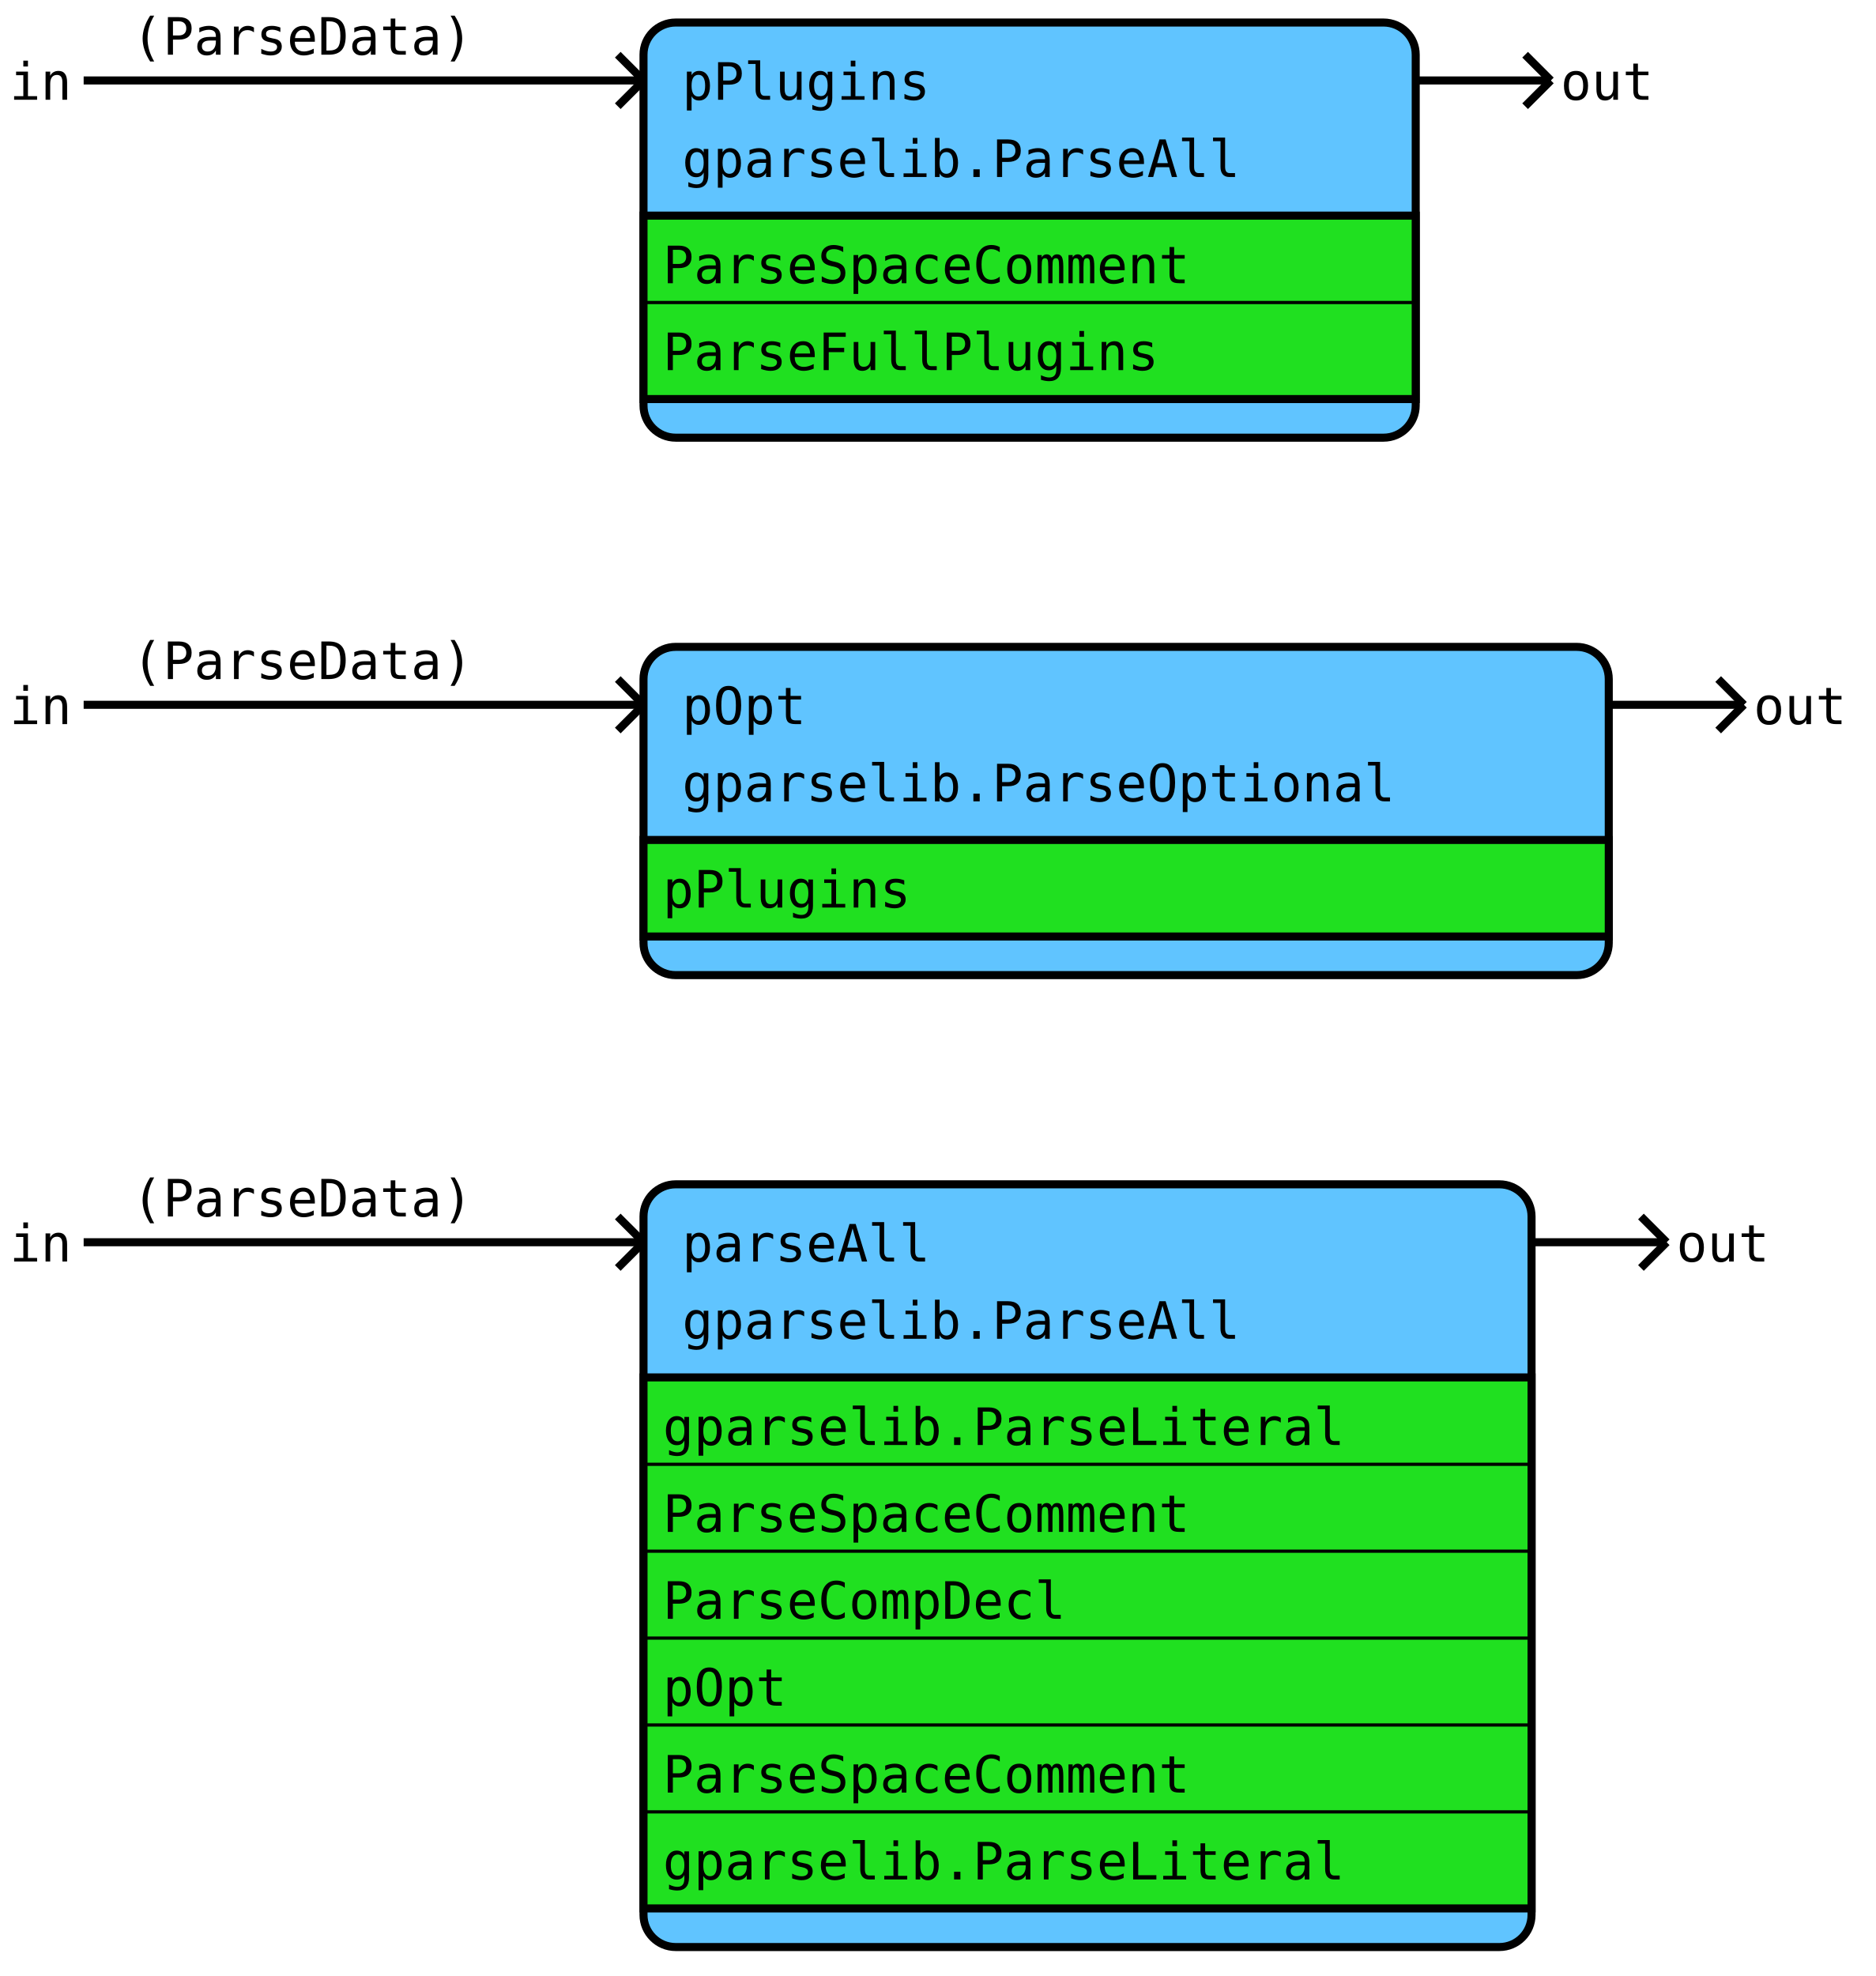
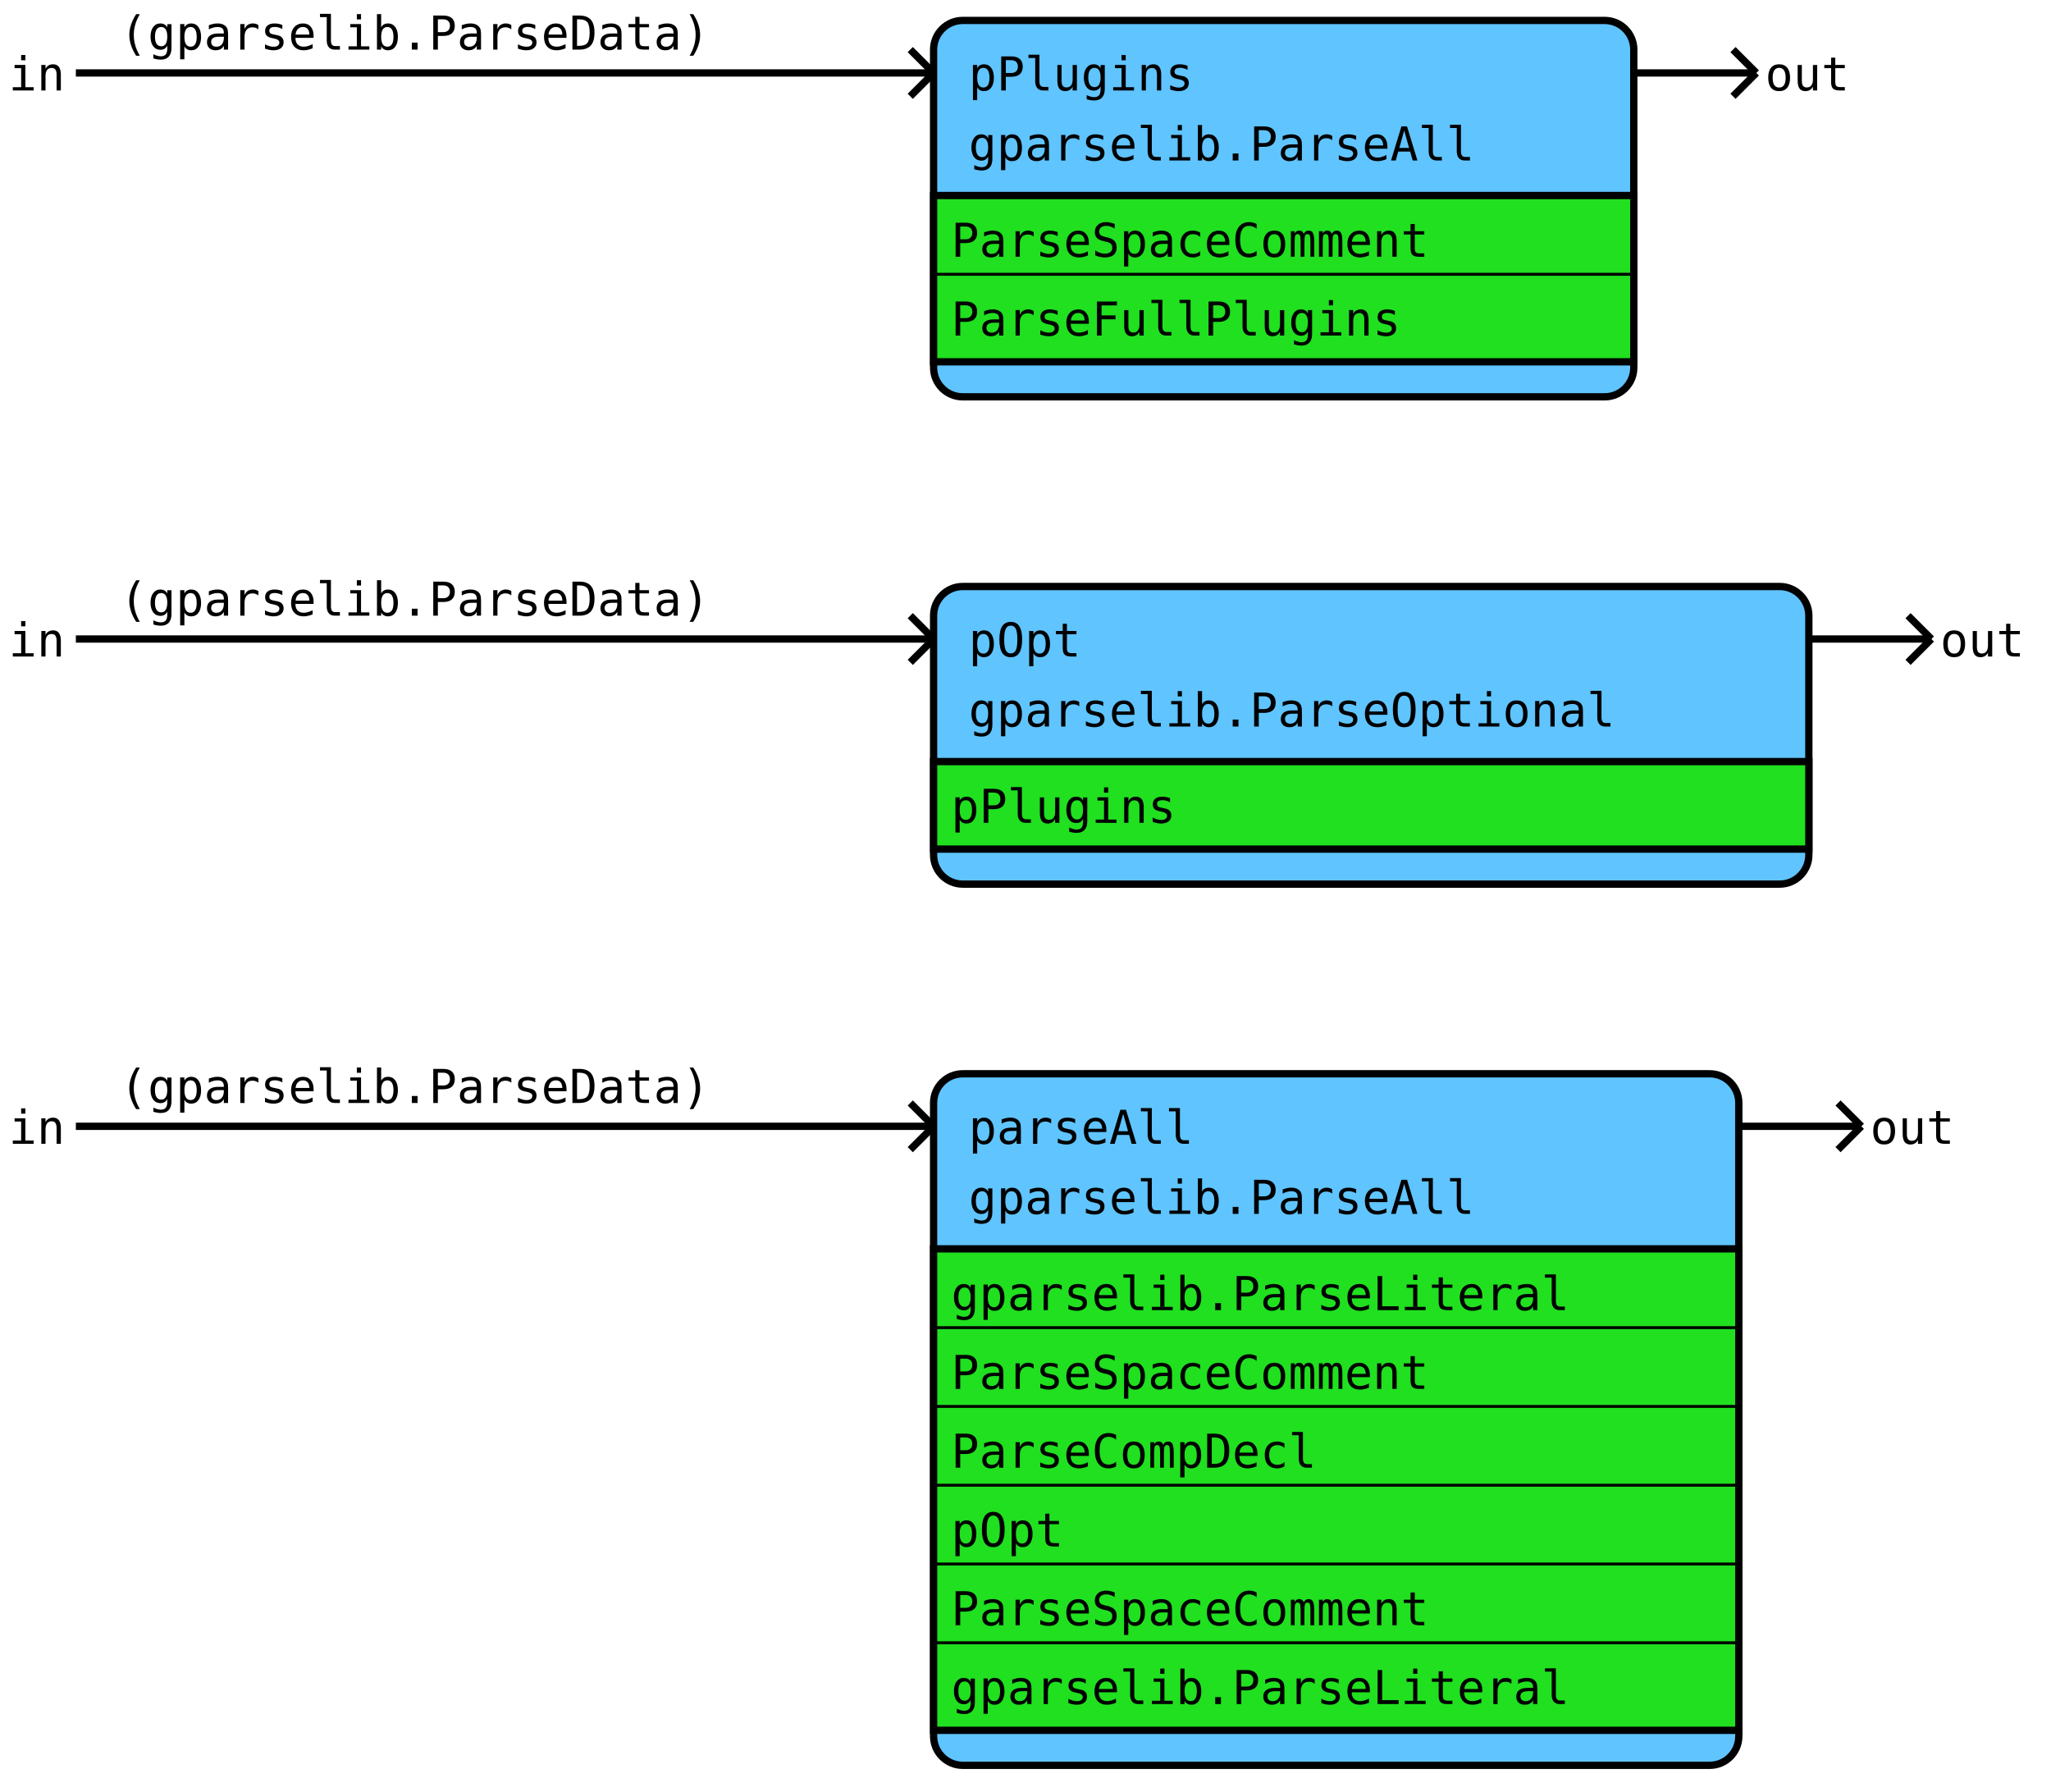
- <svg xmlns="http://www.w3.org/2000/svg" version="1.1" width="583px" height="614px">
-   <rect fill="rgb(255,255,255)" fill-opacity="1" stroke="none" stroke-opacity="1" stroke-width="0.0" width="583" height="614" x="0" y="0" />
-   <line stroke="rgb(0,0,0)" stroke-opacity="1.0" stroke-width="2.5" x1="26" y1="25" x2="200" y2="25" />
-   <line stroke="rgb(0,0,0)" stroke-opacity="1.0" stroke-width="2.5" x1="192" y1="17" x2="200" y2="25" />
-   <line stroke="rgb(0,0,0)" stroke-opacity="1.0" stroke-width="2.5" x1="192" y1="33" x2="200" y2="25" />
-   <line stroke="rgb(0,0,0)" stroke-opacity="1.0" stroke-width="2.5" x1="440" y1="25" x2="482" y2="25" />
-   <line stroke="rgb(0,0,0)" stroke-opacity="1.0" stroke-width="2.5" x1="474" y1="17" x2="482" y2="25" />
-   <line stroke="rgb(0,0,0)" stroke-opacity="1.0" stroke-width="2.5" x1="474" y1="33" x2="482" y2="25" />
-   <line stroke="rgb(0,0,0)" stroke-opacity="1.0" stroke-width="2.5" x1="26" y1="219" x2="200" y2="219" />
-   <line stroke="rgb(0,0,0)" stroke-opacity="1.0" stroke-width="2.5" x1="192" y1="211" x2="200" y2="219" />
-   <line stroke="rgb(0,0,0)" stroke-opacity="1.0" stroke-width="2.5" x1="192" y1="227" x2="200" y2="219" />
-   <line stroke="rgb(0,0,0)" stroke-opacity="1.0" stroke-width="2.5" x1="500" y1="219" x2="542" y2="219" />
-   <line stroke="rgb(0,0,0)" stroke-opacity="1.0" stroke-width="2.5" x1="534" y1="211" x2="542" y2="219" />
-   <line stroke="rgb(0,0,0)" stroke-opacity="1.0" stroke-width="2.5" x1="534" y1="227" x2="542" y2="219" />
-   <line stroke="rgb(0,0,0)" stroke-opacity="1.0" stroke-width="2.5" x1="26" y1="386" x2="200" y2="386" />
-   <line stroke="rgb(0,0,0)" stroke-opacity="1.0" stroke-width="2.5" x1="192" y1="378" x2="200" y2="386" />
-   <line stroke="rgb(0,0,0)" stroke-opacity="1.0" stroke-width="2.5" x1="192" y1="394" x2="200" y2="386" />
-   <line stroke="rgb(0,0,0)" stroke-opacity="1.0" stroke-width="2.5" x1="476" y1="386" x2="518" y2="386" />
-   <line stroke="rgb(0,0,0)" stroke-opacity="1.0" stroke-width="2.5" x1="510" y1="378" x2="518" y2="386" />
-   <line stroke="rgb(0,0,0)" stroke-opacity="1.0" stroke-width="2.5" x1="510" y1="394" x2="518" y2="386" />
-   <rect fill="rgb(96,196,255)" fill-opacity="1.0" stroke="rgb(0,0,0)" stroke-opacity="1.0" stroke-width="2.5" width="240" height="129" x="200" y="7" rx="10" ry="10" />
-   <rect fill="rgb(32,224,32)" fill-opacity="1.0" stroke="rgb(0,0,0)" stroke-opacity="1.0" stroke-width="2.5" width="240" height="57" x="200" y="67" />
-   <rect fill="rgb(96,196,255)" fill-opacity="1.0" stroke="rgb(0,0,0)" stroke-opacity="1.0" stroke-width="2.5" width="300" height="102" x="200" y="201" rx="10" ry="10" />
-   <rect fill="rgb(32,224,32)" fill-opacity="1.0" stroke="rgb(0,0,0)" stroke-opacity="1.0" stroke-width="2.5" width="300" height="30" x="200" y="261" />
-   <rect fill="rgb(96,196,255)" fill-opacity="1.0" stroke="rgb(0,0,0)" stroke-opacity="1.0" stroke-width="2.5" width="276" height="237" x="200" y="368" rx="10" ry="10" />
-   <rect fill="rgb(32,224,32)" fill-opacity="1.0" stroke="rgb(0,0,0)" stroke-opacity="1.0" stroke-width="2.5" width="276" height="165" x="200" y="428" />
-   <line stroke="rgb(0,0,0)" stroke-opacity="1.0" stroke-width="1.0" x1="200" y1="94" x2="440" y2="94" />
-   <line stroke="rgb(0,0,0)" stroke-opacity="1.0" stroke-width="1.0" x1="200" y1="455" x2="476" y2="455" />
-   <line stroke="rgb(0,0,0)" stroke-opacity="1.0" stroke-width="1.0" x1="200" y1="482" x2="476" y2="482" />
-   <line stroke="rgb(0,0,0)" stroke-opacity="1.0" stroke-width="1.0" x1="200" y1="509" x2="476" y2="509" />
-   <line stroke="rgb(0,0,0)" stroke-opacity="1.0" stroke-width="1.0" x1="200" y1="536" x2="476" y2="536" />
-   <line stroke="rgb(0,0,0)" stroke-opacity="1.0" stroke-width="1.0" x1="200" y1="563" x2="476" y2="563" />
+ <svg xmlns="http://www.w3.org/2000/svg" version="1.1" width="703px" height="614px">
+   <rect fill="rgb(255,255,255)" fill-opacity="1" stroke="none" stroke-opacity="1" stroke-width="0.0" width="703" height="614" x="0" y="0" />
+   <line stroke="rgb(0,0,0)" stroke-opacity="1.0" stroke-width="2.5" x1="26" y1="25" x2="320" y2="25" />
+   <line stroke="rgb(0,0,0)" stroke-opacity="1.0" stroke-width="2.5" x1="312" y1="17" x2="320" y2="25" />
+   <line stroke="rgb(0,0,0)" stroke-opacity="1.0" stroke-width="2.5" x1="312" y1="33" x2="320" y2="25" />
+   <line stroke="rgb(0,0,0)" stroke-opacity="1.0" stroke-width="2.5" x1="560" y1="25" x2="602" y2="25" />
+   <line stroke="rgb(0,0,0)" stroke-opacity="1.0" stroke-width="2.5" x1="594" y1="17" x2="602" y2="25" />
+   <line stroke="rgb(0,0,0)" stroke-opacity="1.0" stroke-width="2.5" x1="594" y1="33" x2="602" y2="25" />
+   <line stroke="rgb(0,0,0)" stroke-opacity="1.0" stroke-width="2.5" x1="26" y1="219" x2="320" y2="219" />
+   <line stroke="rgb(0,0,0)" stroke-opacity="1.0" stroke-width="2.5" x1="312" y1="211" x2="320" y2="219" />
+   <line stroke="rgb(0,0,0)" stroke-opacity="1.0" stroke-width="2.5" x1="312" y1="227" x2="320" y2="219" />
+   <line stroke="rgb(0,0,0)" stroke-opacity="1.0" stroke-width="2.5" x1="620" y1="219" x2="662" y2="219" />
+   <line stroke="rgb(0,0,0)" stroke-opacity="1.0" stroke-width="2.5" x1="654" y1="211" x2="662" y2="219" />
+   <line stroke="rgb(0,0,0)" stroke-opacity="1.0" stroke-width="2.5" x1="654" y1="227" x2="662" y2="219" />
+   <line stroke="rgb(0,0,0)" stroke-opacity="1.0" stroke-width="2.5" x1="26" y1="386" x2="320" y2="386" />
+   <line stroke="rgb(0,0,0)" stroke-opacity="1.0" stroke-width="2.5" x1="312" y1="378" x2="320" y2="386" />
+   <line stroke="rgb(0,0,0)" stroke-opacity="1.0" stroke-width="2.5" x1="312" y1="394" x2="320" y2="386" />
+   <line stroke="rgb(0,0,0)" stroke-opacity="1.0" stroke-width="2.5" x1="596" y1="386" x2="638" y2="386" />
+   <line stroke="rgb(0,0,0)" stroke-opacity="1.0" stroke-width="2.5" x1="630" y1="378" x2="638" y2="386" />
+   <line stroke="rgb(0,0,0)" stroke-opacity="1.0" stroke-width="2.5" x1="630" y1="394" x2="638" y2="386" />
+   <rect fill="rgb(96,196,255)" fill-opacity="1.0" stroke="rgb(0,0,0)" stroke-opacity="1.0" stroke-width="2.5" width="240" height="129" x="320" y="7" rx="10" ry="10" />
+   <rect fill="rgb(32,224,32)" fill-opacity="1.0" stroke="rgb(0,0,0)" stroke-opacity="1.0" stroke-width="2.5" width="240" height="57" x="320" y="67" />
+   <rect fill="rgb(96,196,255)" fill-opacity="1.0" stroke="rgb(0,0,0)" stroke-opacity="1.0" stroke-width="2.5" width="300" height="102" x="320" y="201" rx="10" ry="10" />
+   <rect fill="rgb(32,224,32)" fill-opacity="1.0" stroke="rgb(0,0,0)" stroke-opacity="1.0" stroke-width="2.5" width="300" height="30" x="320" y="261" />
+   <rect fill="rgb(96,196,255)" fill-opacity="1.0" stroke="rgb(0,0,0)" stroke-opacity="1.0" stroke-width="2.5" width="276" height="237" x="320" y="368" rx="10" ry="10" />
+   <rect fill="rgb(32,224,32)" fill-opacity="1.0" stroke="rgb(0,0,0)" stroke-opacity="1.0" stroke-width="2.5" width="276" height="165" x="320" y="428" />
+   <line stroke="rgb(0,0,0)" stroke-opacity="1.0" stroke-width="1.0" x1="320" y1="94" x2="560" y2="94" />
+   <line stroke="rgb(0,0,0)" stroke-opacity="1.0" stroke-width="1.0" x1="320" y1="455" x2="596" y2="455" />
+   <line stroke="rgb(0,0,0)" stroke-opacity="1.0" stroke-width="1.0" x1="320" y1="482" x2="596" y2="482" />
+   <line stroke="rgb(0,0,0)" stroke-opacity="1.0" stroke-width="1.0" x1="320" y1="509" x2="596" y2="509" />
+   <line stroke="rgb(0,0,0)" stroke-opacity="1.0" stroke-width="1.0" x1="320" y1="536" x2="596" y2="536" />
+   <line stroke="rgb(0,0,0)" stroke-opacity="1.0" stroke-width="1.0" x1="320" y1="563" x2="596" y2="563" />
  <text fill="rgb(0,0,0)" fill-opacity="1.0" font-family="monospace" font-size="16" x="3" y="31" textLength="22" lengthAdjust="spacingAndGlyphs" xml:space="preserve">in</text>
-   <text fill="rgb(0,0,0)" fill-opacity="1.0" font-family="monospace" font-size="16" x="41" y="17" textLength="132" lengthAdjust="spacingAndGlyphs" xml:space="preserve">(ParseData)</text>
-   <text fill="rgb(0,0,0)" fill-opacity="1.0" font-family="monospace" font-size="16" x="212" y="31" textLength="96" lengthAdjust="spacingAndGlyphs" xml:space="preserve">pPlugins</text>
-   <text fill="rgb(0,0,0)" fill-opacity="1.0" font-family="monospace" font-size="16" x="212" y="55" textLength="216" lengthAdjust="spacingAndGlyphs" xml:space="preserve">gparselib.ParseAll</text>
-   <text fill="rgb(0,0,0)" fill-opacity="1.0" font-family="monospace" font-size="16" x="206" y="88" textLength="204" lengthAdjust="spacingAndGlyphs" xml:space="preserve">ParseSpaceComment</text>
-   <text fill="rgb(0,0,0)" fill-opacity="1.0" font-family="monospace" font-size="16" x="206" y="115" textLength="192" lengthAdjust="spacingAndGlyphs" xml:space="preserve">ParseFullPlugins</text>
-   <text fill="rgb(0,0,0)" fill-opacity="1.0" font-family="monospace" font-size="16" x="485" y="31" textLength="34" lengthAdjust="spacingAndGlyphs" xml:space="preserve">out</text>
+   <text fill="rgb(0,0,0)" fill-opacity="1.0" font-family="monospace" font-size="16" x="41" y="17" textLength="252" lengthAdjust="spacingAndGlyphs" xml:space="preserve">(gparselib.ParseData)</text>
+   <text fill="rgb(0,0,0)" fill-opacity="1.0" font-family="monospace" font-size="16" x="332" y="31" textLength="96" lengthAdjust="spacingAndGlyphs" xml:space="preserve">pPlugins</text>
+   <text fill="rgb(0,0,0)" fill-opacity="1.0" font-family="monospace" font-size="16" x="332" y="55" textLength="216" lengthAdjust="spacingAndGlyphs" xml:space="preserve">gparselib.ParseAll</text>
+   <text fill="rgb(0,0,0)" fill-opacity="1.0" font-family="monospace" font-size="16" x="326" y="88" textLength="204" lengthAdjust="spacingAndGlyphs" xml:space="preserve">ParseSpaceComment</text>
+   <text fill="rgb(0,0,0)" fill-opacity="1.0" font-family="monospace" font-size="16" x="326" y="115" textLength="192" lengthAdjust="spacingAndGlyphs" xml:space="preserve">ParseFullPlugins</text>
+   <text fill="rgb(0,0,0)" fill-opacity="1.0" font-family="monospace" font-size="16" x="605" y="31" textLength="34" lengthAdjust="spacingAndGlyphs" xml:space="preserve">out</text>
  <text fill="rgb(0,0,0)" fill-opacity="1.0" font-family="monospace" font-size="16" x="3" y="225" textLength="22" lengthAdjust="spacingAndGlyphs" xml:space="preserve">in</text>
-   <text fill="rgb(0,0,0)" fill-opacity="1.0" font-family="monospace" font-size="16" x="41" y="211" textLength="132" lengthAdjust="spacingAndGlyphs" xml:space="preserve">(ParseData)</text>
-   <text fill="rgb(0,0,0)" fill-opacity="1.0" font-family="monospace" font-size="16" x="212" y="225" textLength="48" lengthAdjust="spacingAndGlyphs" xml:space="preserve">pOpt</text>
-   <text fill="rgb(0,0,0)" fill-opacity="1.0" font-family="monospace" font-size="16" x="212" y="249" textLength="276" lengthAdjust="spacingAndGlyphs" xml:space="preserve">gparselib.ParseOptional</text>
-   <text fill="rgb(0,0,0)" fill-opacity="1.0" font-family="monospace" font-size="16" x="206" y="282" textLength="96" lengthAdjust="spacingAndGlyphs" xml:space="preserve">pPlugins</text>
-   <text fill="rgb(0,0,0)" fill-opacity="1.0" font-family="monospace" font-size="16" x="545" y="225" textLength="34" lengthAdjust="spacingAndGlyphs" xml:space="preserve">out</text>
+   <text fill="rgb(0,0,0)" fill-opacity="1.0" font-family="monospace" font-size="16" x="41" y="211" textLength="252" lengthAdjust="spacingAndGlyphs" xml:space="preserve">(gparselib.ParseData)</text>
+   <text fill="rgb(0,0,0)" fill-opacity="1.0" font-family="monospace" font-size="16" x="332" y="225" textLength="48" lengthAdjust="spacingAndGlyphs" xml:space="preserve">pOpt</text>
+   <text fill="rgb(0,0,0)" fill-opacity="1.0" font-family="monospace" font-size="16" x="332" y="249" textLength="276" lengthAdjust="spacingAndGlyphs" xml:space="preserve">gparselib.ParseOptional</text>
+   <text fill="rgb(0,0,0)" fill-opacity="1.0" font-family="monospace" font-size="16" x="326" y="282" textLength="96" lengthAdjust="spacingAndGlyphs" xml:space="preserve">pPlugins</text>
+   <text fill="rgb(0,0,0)" fill-opacity="1.0" font-family="monospace" font-size="16" x="665" y="225" textLength="34" lengthAdjust="spacingAndGlyphs" xml:space="preserve">out</text>
  <text fill="rgb(0,0,0)" fill-opacity="1.0" font-family="monospace" font-size="16" x="3" y="392" textLength="22" lengthAdjust="spacingAndGlyphs" xml:space="preserve">in</text>
-   <text fill="rgb(0,0,0)" fill-opacity="1.0" font-family="monospace" font-size="16" x="41" y="378" textLength="132" lengthAdjust="spacingAndGlyphs" xml:space="preserve">(ParseData)</text>
-   <text fill="rgb(0,0,0)" fill-opacity="1.0" font-family="monospace" font-size="16" x="212" y="392" textLength="96" lengthAdjust="spacingAndGlyphs" xml:space="preserve">parseAll</text>
-   <text fill="rgb(0,0,0)" fill-opacity="1.0" font-family="monospace" font-size="16" x="212" y="416" textLength="216" lengthAdjust="spacingAndGlyphs" xml:space="preserve">gparselib.ParseAll</text>
-   <text fill="rgb(0,0,0)" fill-opacity="1.0" font-family="monospace" font-size="16" x="206" y="449" textLength="264" lengthAdjust="spacingAndGlyphs" xml:space="preserve">gparselib.ParseLiteral</text>
-   <text fill="rgb(0,0,0)" fill-opacity="1.0" font-family="monospace" font-size="16" x="206" y="476" textLength="204" lengthAdjust="spacingAndGlyphs" xml:space="preserve">ParseSpaceComment</text>
-   <text fill="rgb(0,0,0)" fill-opacity="1.0" font-family="monospace" font-size="16" x="206" y="503" textLength="156" lengthAdjust="spacingAndGlyphs" xml:space="preserve">ParseCompDecl</text>
-   <text fill="rgb(0,0,0)" fill-opacity="1.0" font-family="monospace" font-size="16" x="206" y="530" textLength="48" lengthAdjust="spacingAndGlyphs" xml:space="preserve">pOpt</text>
-   <text fill="rgb(0,0,0)" fill-opacity="1.0" font-family="monospace" font-size="16" x="206" y="557" textLength="204" lengthAdjust="spacingAndGlyphs" xml:space="preserve">ParseSpaceComment</text>
-   <text fill="rgb(0,0,0)" fill-opacity="1.0" font-family="monospace" font-size="16" x="206" y="584" textLength="264" lengthAdjust="spacingAndGlyphs" xml:space="preserve">gparselib.ParseLiteral</text>
-   <text fill="rgb(0,0,0)" fill-opacity="1.0" font-family="monospace" font-size="16" x="521" y="392" textLength="34" lengthAdjust="spacingAndGlyphs" xml:space="preserve">out</text>
+   <text fill="rgb(0,0,0)" fill-opacity="1.0" font-family="monospace" font-size="16" x="41" y="378" textLength="252" lengthAdjust="spacingAndGlyphs" xml:space="preserve">(gparselib.ParseData)</text>
+   <text fill="rgb(0,0,0)" fill-opacity="1.0" font-family="monospace" font-size="16" x="332" y="392" textLength="96" lengthAdjust="spacingAndGlyphs" xml:space="preserve">parseAll</text>
+   <text fill="rgb(0,0,0)" fill-opacity="1.0" font-family="monospace" font-size="16" x="332" y="416" textLength="216" lengthAdjust="spacingAndGlyphs" xml:space="preserve">gparselib.ParseAll</text>
+   <text fill="rgb(0,0,0)" fill-opacity="1.0" font-family="monospace" font-size="16" x="326" y="449" textLength="264" lengthAdjust="spacingAndGlyphs" xml:space="preserve">gparselib.ParseLiteral</text>
+   <text fill="rgb(0,0,0)" fill-opacity="1.0" font-family="monospace" font-size="16" x="326" y="476" textLength="204" lengthAdjust="spacingAndGlyphs" xml:space="preserve">ParseSpaceComment</text>
+   <text fill="rgb(0,0,0)" fill-opacity="1.0" font-family="monospace" font-size="16" x="326" y="503" textLength="156" lengthAdjust="spacingAndGlyphs" xml:space="preserve">ParseCompDecl</text>
+   <text fill="rgb(0,0,0)" fill-opacity="1.0" font-family="monospace" font-size="16" x="326" y="530" textLength="48" lengthAdjust="spacingAndGlyphs" xml:space="preserve">pOpt</text>
+   <text fill="rgb(0,0,0)" fill-opacity="1.0" font-family="monospace" font-size="16" x="326" y="557" textLength="204" lengthAdjust="spacingAndGlyphs" xml:space="preserve">ParseSpaceComment</text>
+   <text fill="rgb(0,0,0)" fill-opacity="1.0" font-family="monospace" font-size="16" x="326" y="584" textLength="264" lengthAdjust="spacingAndGlyphs" xml:space="preserve">gparselib.ParseLiteral</text>
+   <text fill="rgb(0,0,0)" fill-opacity="1.0" font-family="monospace" font-size="16" x="641" y="392" textLength="34" lengthAdjust="spacingAndGlyphs" xml:space="preserve">out</text>
</svg>
